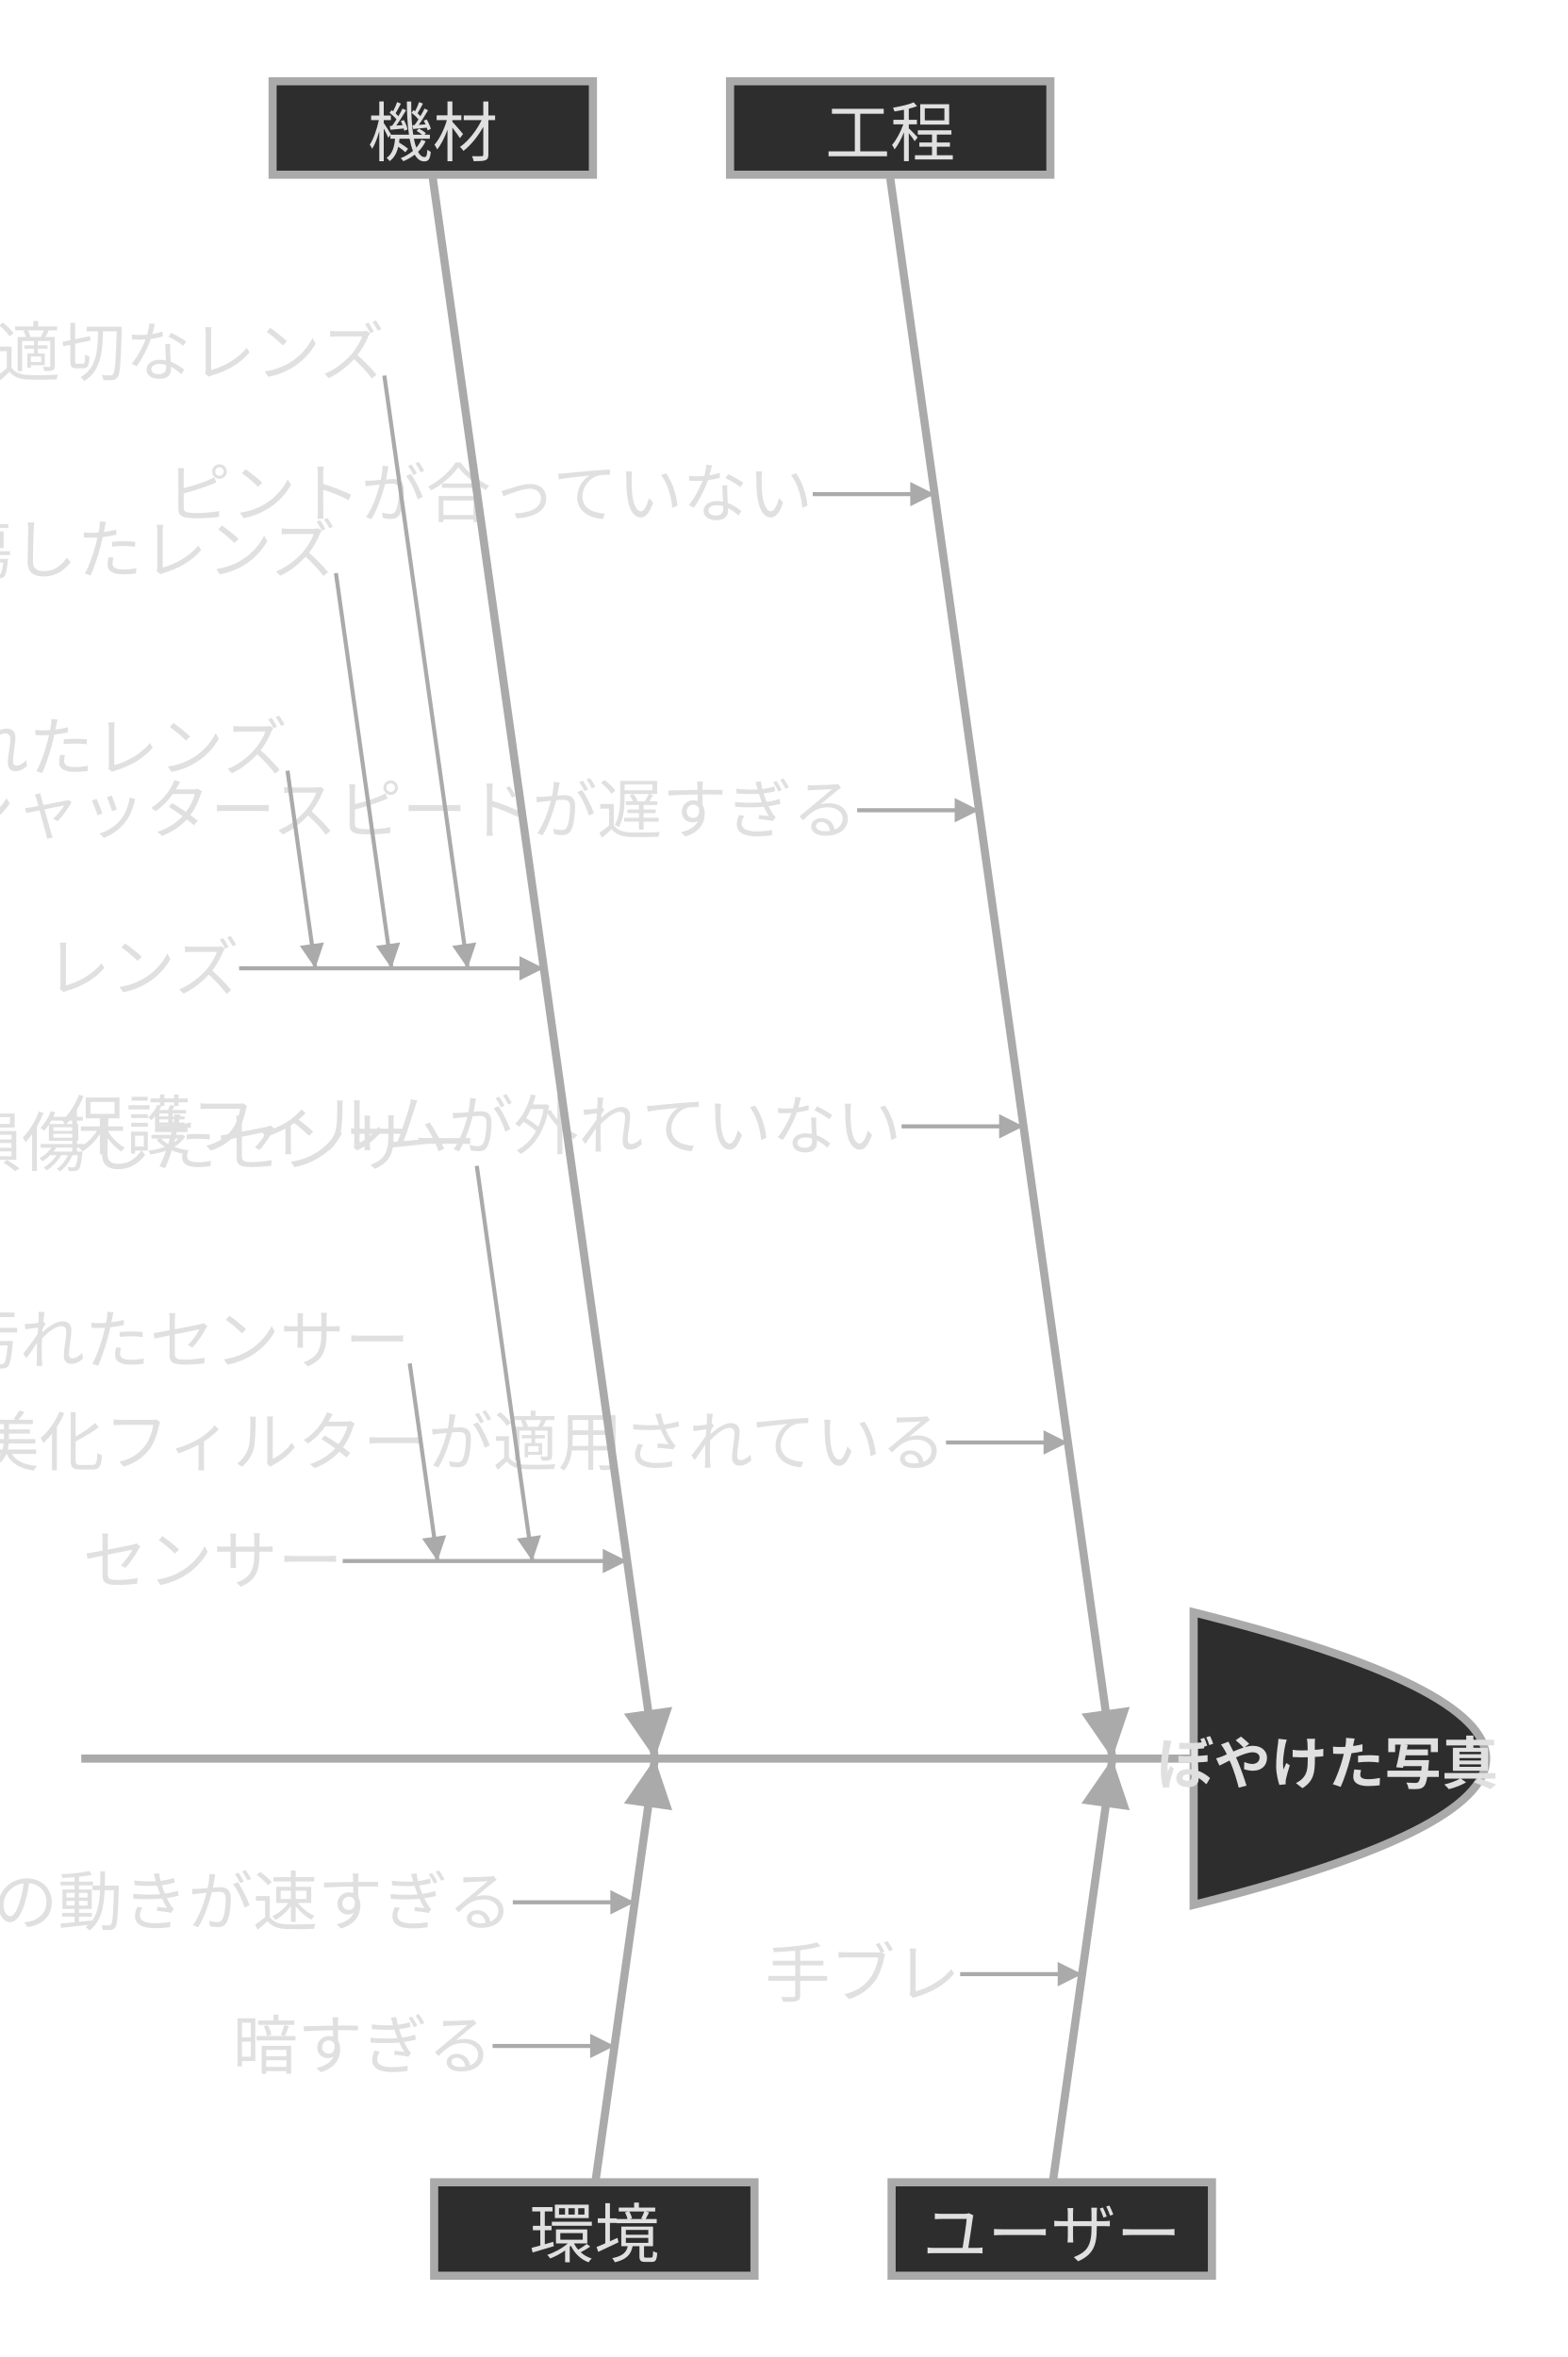
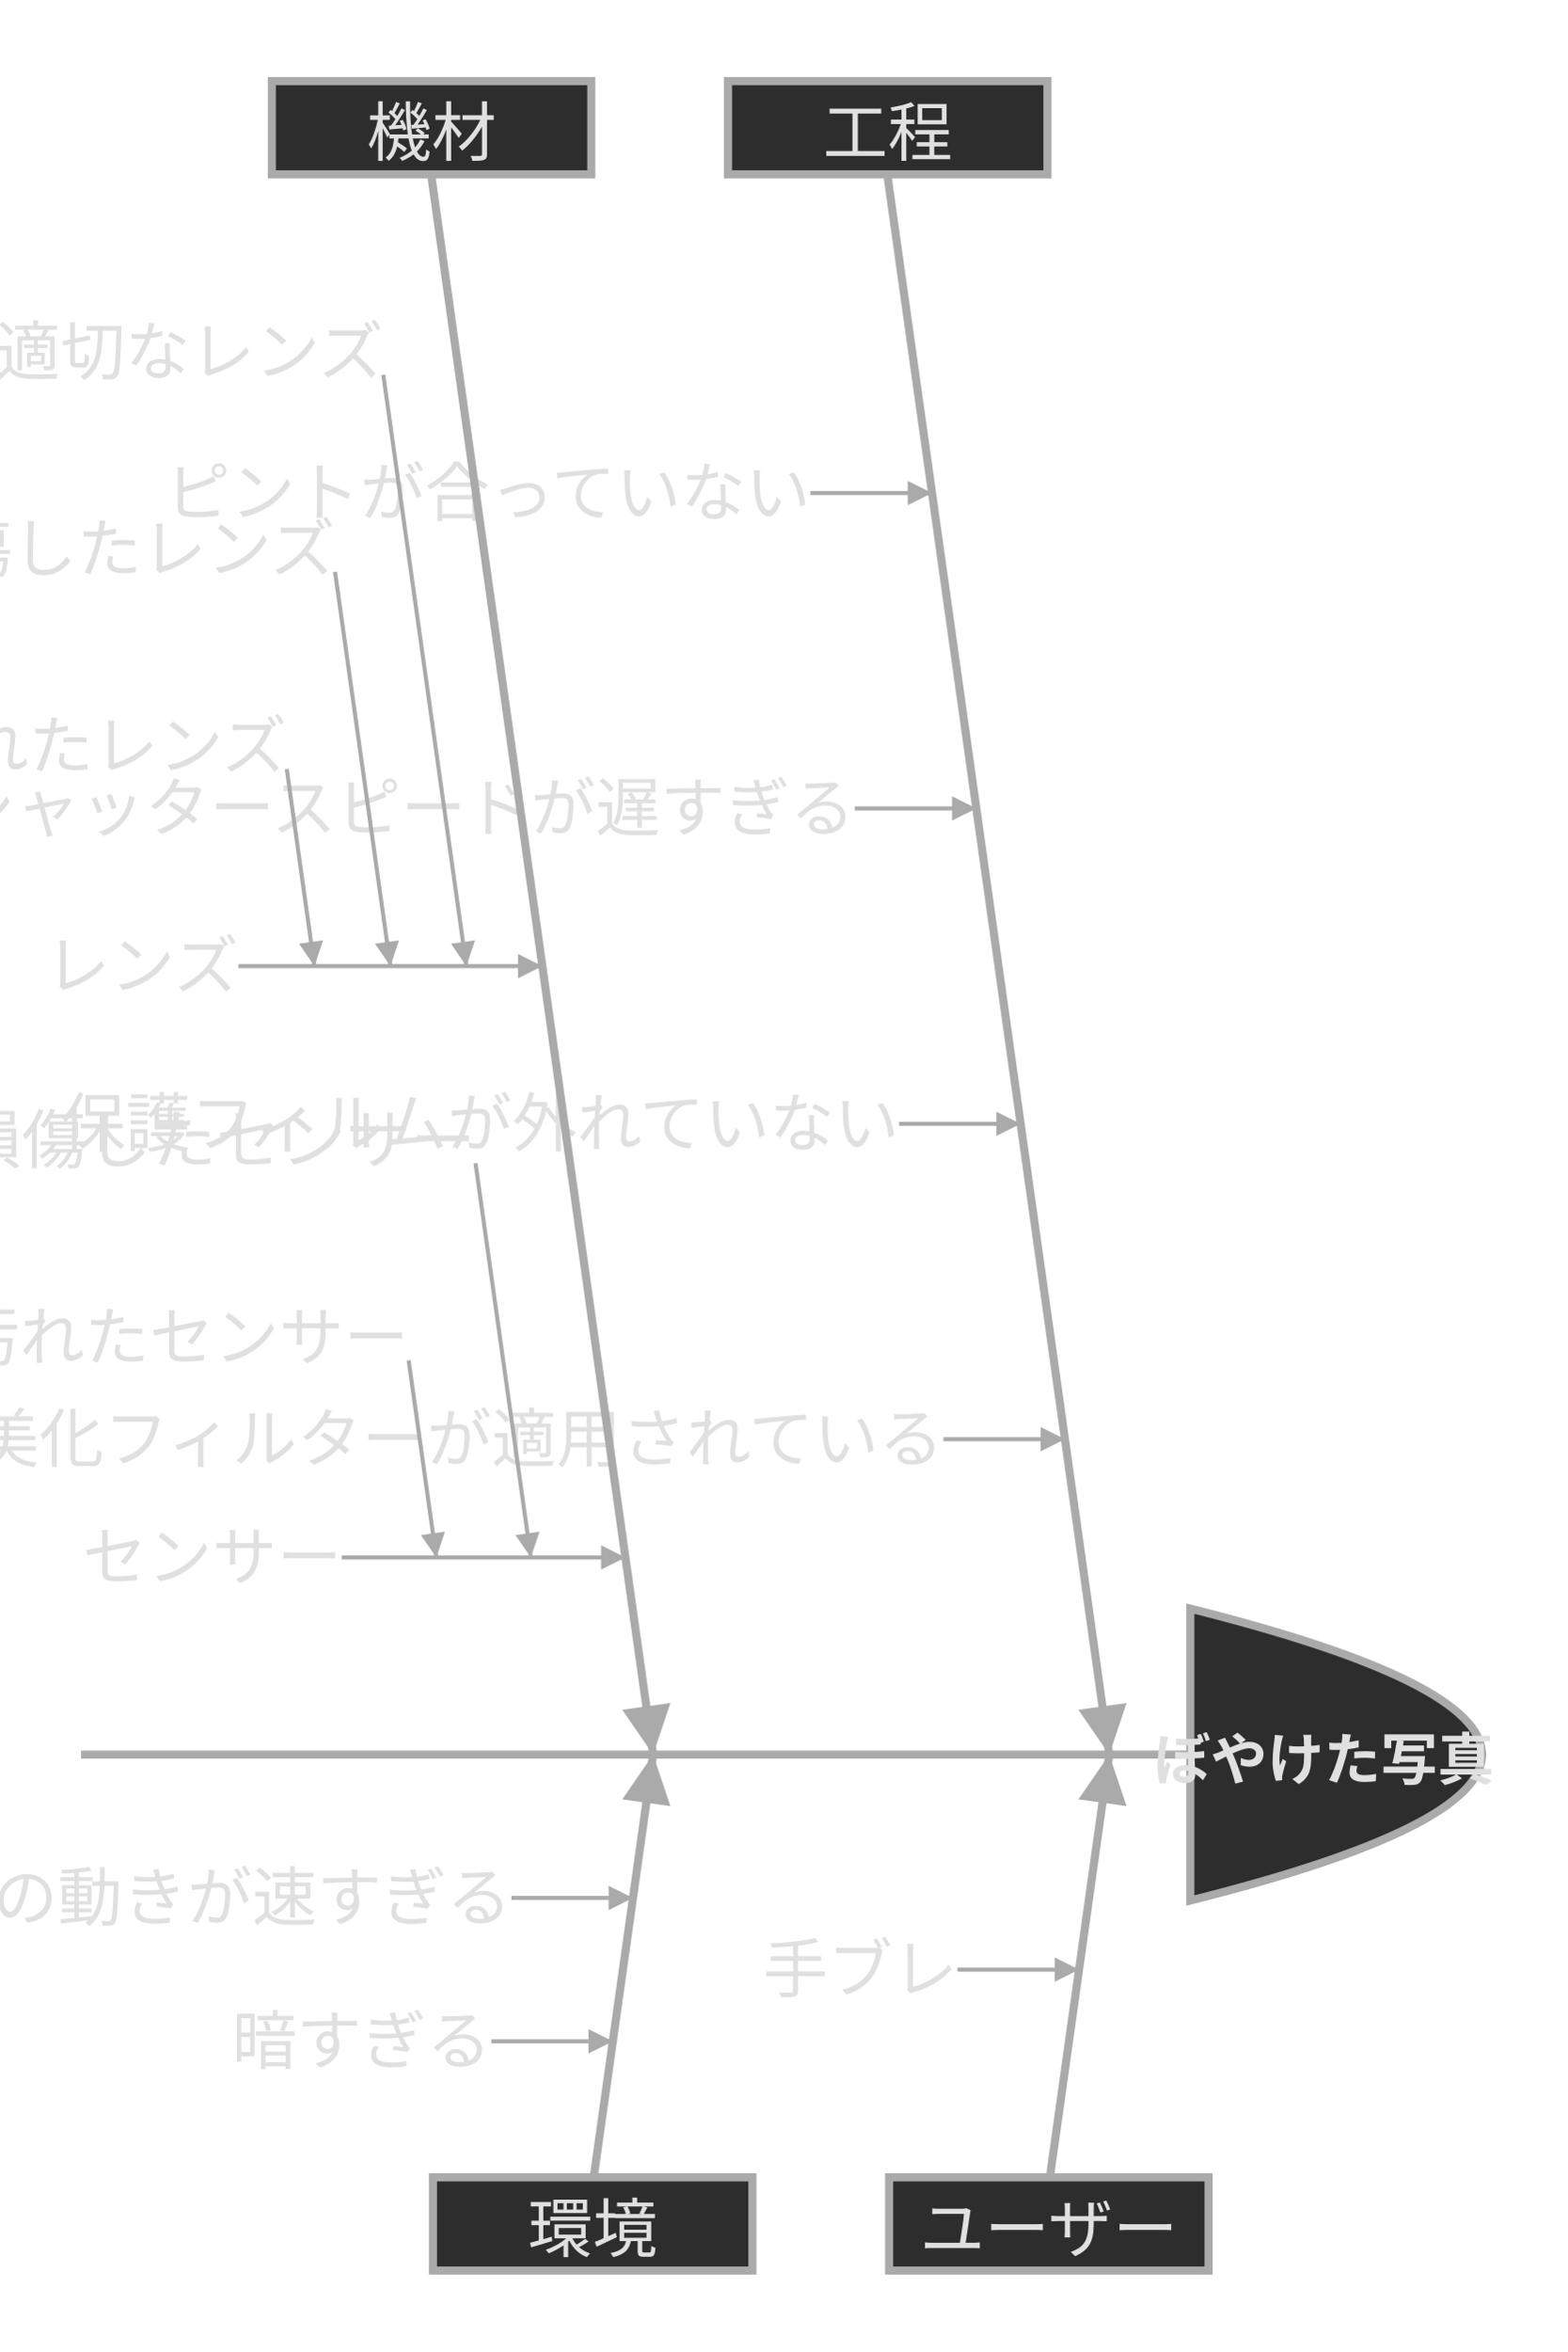
- <svg xmlns="http://www.w3.org/2000/svg" id="official-13-02-4" width="100%" style="max-width: 385.765px;" viewBox="-293.765 -39.989 385.765 580.134" role="graphics-document document" aria-roledescription="ishikawa">
+ <svg xmlns="http://www.w3.org/2000/svg" id="official-13-02-4" width="100%" style="max-width: 386.765px;" viewBox="-293.765 -40 386.765 580" role="graphics-document document" aria-roledescription="ishikawa">
  <style>#official-13-02-4{font-family:"trebuchet ms",verdana,arial,sans-serif;font-size:16px;fill:#e0e0e0;}@keyframes edge-animation-frame{from{stroke-dashoffset:0;}}@keyframes dash{to{stroke-dashoffset:0;}}#official-13-02-4 .edge-animation-slow{stroke-dasharray:9,5!important;stroke-dashoffset:900;animation:dash 50s linear infinite;stroke-linecap:round;}#official-13-02-4 .edge-animation-fast{stroke-dasharray:9,5!important;stroke-dashoffset:900;animation:dash 20s linear infinite;stroke-linecap:round;}#official-13-02-4 .error-icon{fill:#a44141;}#official-13-02-4 .error-text{fill:#ddd;stroke:#ddd;}#official-13-02-4 .edge-thickness-normal{stroke-width:1px;}#official-13-02-4 .edge-thickness-thick{stroke-width:3.5px;}#official-13-02-4 .edge-pattern-solid{stroke-dasharray:0;}#official-13-02-4 .edge-thickness-invisible{stroke-width:0;fill:none;}#official-13-02-4 .edge-pattern-dashed{stroke-dasharray:3;}#official-13-02-4 .edge-pattern-dotted{stroke-dasharray:2;}#official-13-02-4 .marker{fill:#AAAAAA;stroke:#AAAAAA;}#official-13-02-4 .marker.cross{stroke:#AAAAAA;}#official-13-02-4 svg{font-family:"trebuchet ms",verdana,arial,sans-serif;font-size:16px;}#official-13-02-4 p{margin:0;}#official-13-02-4 .ishikawa .ishikawa-spine,#official-13-02-4 .ishikawa .ishikawa-branch,#official-13-02-4 .ishikawa .ishikawa-sub-branch{stroke:#AAAAAA;stroke-width:2;fill:none;}#official-13-02-4 .ishikawa .ishikawa-sub-branch{stroke-width:1;}#official-13-02-4 .ishikawa .ishikawa-arrow{fill:#AAAAAA;}#official-13-02-4 .ishikawa .ishikawa-head{fill:#2D2D2D;stroke:#AAAAAA;stroke-width:2;}#official-13-02-4 .ishikawa .ishikawa-label-box{fill:#2D2D2D;stroke:#AAAAAA;stroke-width:2;}#official-13-02-4 .ishikawa text{font-family:"trebuchet ms",verdana,arial,sans-serif;font-size:16px;fill:#e0e0e0;}#official-13-02-4 .ishikawa .ishikawa-head-label{font-weight:600;text-anchor:middle;dominant-baseline:middle;font-size:14px;}#official-13-02-4 .ishikawa .ishikawa-label{text-anchor:end;}#official-13-02-4 .ishikawa .ishikawa-label.cause{text-anchor:middle;dominant-baseline:middle;}#official-13-02-4 .ishikawa .ishikawa-label.align{text-anchor:end;dominant-baseline:middle;}#official-13-02-4 .ishikawa .ishikawa-label.up{dominant-baseline:baseline;}#official-13-02-4 .ishikawa .ishikawa-label.down{dominant-baseline:hanging;}#official-13-02-4 .node .neo-node{stroke:#ccc;}#official-13-02-4 [data-look="neo"].node rect,#official-13-02-4 [data-look="neo"].cluster rect,#official-13-02-4 [data-look="neo"].node polygon{stroke:url(#official-13-02-4-gradient);filter:drop-shadow( 1px 2px 2px rgba(185,185,185,1));}#official-13-02-4 [data-look="neo"].node path{stroke:url(#official-13-02-4-gradient);stroke-width:1px;}#official-13-02-4 [data-look="neo"].node .outer-path{filter:drop-shadow( 1px 2px 2px rgba(185,185,185,1));}#official-13-02-4 [data-look="neo"].node .neo-line path{stroke:#ccc;filter:none;}#official-13-02-4 [data-look="neo"].node circle{stroke:url(#official-13-02-4-gradient);filter:drop-shadow( 1px 2px 2px rgba(185,185,185,1));}#official-13-02-4 [data-look="neo"].node circle .state-start{fill:#000000;}#official-13-02-4 [data-look="neo"].icon-shape .icon{fill:url(#official-13-02-4-gradient);filter:drop-shadow( 1px 2px 2px rgba(185,185,185,1));}#official-13-02-4 [data-look="neo"].icon-shape .icon-neo path{stroke:url(#official-13-02-4-gradient);filter:drop-shadow( 1px 2px 2px rgba(185,185,185,1));}#official-13-02-4 :root{--mermaid-font-family:"trebuchet ms",verdana,arial,sans-serif;}</style>
  <g />
  <g class="ishikawa">
    <defs>
      <marker id="ishikawa-arrow-official-13-02-4" viewBox="0 0 10 10" refX="0" refY="5" markerWidth="6" markerHeight="6" orient="auto">
        <path d="M 10 0 L 0 5 L 10 10 Z" class="ishikawa-arrow" />
      </marker>
    </defs>
    <line class="ishikawa-spine" x1="-273.765" y1="392.857" x2="0" y2="392.857" />
    <g class="ishikawa-head-group" transform="translate(0,392.8571)">
      <path class="ishikawa-head" d="M 0 -36 L 0 36 Q 144 0 0 -36 Z" />
-       <text class="ishikawa-head-label" text-anchor="start" x="0" y="0" transform="translate(33,1.34375)">
+       <text class="ishikawa-head-label" x="0" y="0" text-anchor="start" transform="translate(33,1.34375)">
        <tspan x="0" dy="0">ぼやけた写真</tspan>
      </text>
    </g>
    <g class="ishikawa-pair">
      <line class="ishikawa-branch" x1="-20" y1="392.857" x2="-74.675" y2="3.823" marker-start="url(#ishikawa-arrow-official-13-02-4)" />
      <g class="ishikawa-label-group">
        <rect class="ishikawa-label-box" x="-114.097" y="-19.989" width="78.844" height="23" />
        <text class="ishikawa-label cause" text-anchor="middle" x="-74.675" y="-7.177">
          <tspan x="-74.675" dy="0">工程</tspan>
        </text>
      </g>
      <g class="ishikawa-sub-group">
        <line class="ishikawa-sub-branch" x1="-30.935" y1="315.05" x2="-60.935" y2="315.05" marker-start="url(#ishikawa-arrow-official-13-02-4)" />
        <text class="ishikawa-label align" text-anchor="end" x="-60.935" y="315.05">
          <tspan x="-60.935" dy="0">美化フィルターが適用されている</tspan>
        </text>
      </g>
      <g class="ishikawa-sub-group">
        <line class="ishikawa-sub-branch" x1="-41.87" y1="237.244" x2="-71.87" y2="237.244" marker-start="url(#ishikawa-arrow-official-13-02-4)" />
        <text class="ishikawa-label align" text-anchor="end" x="-71.87" y="237.244">
          <tspan x="-71.87" dy="0">保護フィルムが外れていない</tspan>
        </text>
      </g>
      <g class="ishikawa-sub-group">
        <line class="ishikawa-sub-branch" x1="-52.805" y1="159.437" x2="-82.805" y2="159.437" marker-start="url(#ishikawa-arrow-official-13-02-4)" />
        <text class="ishikawa-label align" text-anchor="end" x="-82.805" y="159.437">
          <tspan x="-82.805" dy="0">シャッタースピードが遅すぎる</tspan>
        </text>
      </g>
      <g class="ishikawa-sub-group">
        <line class="ishikawa-sub-branch" x1="-63.74" y1="81.63" x2="-93.74" y2="81.63" marker-start="url(#ishikawa-arrow-official-13-02-4)" />
        <text class="ishikawa-label align" text-anchor="end" x="-93.74" y="81.63">
          <tspan x="-93.74" dy="0">ピントが合っていない</tspan>
        </text>
      </g>
      <line class="ishikawa-branch" x1="-20" y1="392.857" x2="-34.911" y2="498.957" marker-start="url(#ishikawa-arrow-official-13-02-4)" />
      <g class="ishikawa-label-group">
        <rect class="ishikawa-label-box" x="-74.333" y="497.145" width="78.844" height="23" />
        <text class="ishikawa-label cause" text-anchor="middle" x="-34.911" y="509.957">
          <tspan x="-34.911" dy="0">ユーザー</tspan>
        </text>
      </g>
      <g class="ishikawa-sub-group">
        <line class="ishikawa-sub-branch" x1="-27.456" y1="445.907" x2="-57.456" y2="445.907" marker-start="url(#ishikawa-arrow-official-13-02-4)" />
        <text class="ishikawa-label align" text-anchor="end" x="-57.456" y="445.907">
          <tspan x="-57.456" dy="0">手ブレ</tspan>
        </text>
      </g>
    </g>
    <g class="ishikawa-pair">
      <line class="ishikawa-branch" x1="-132.584" y1="392.857" x2="-187.259" y2="3.823" marker-start="url(#ishikawa-arrow-official-13-02-4)" />
      <g class="ishikawa-label-group">
        <rect class="ishikawa-label-box" x="-226.681" y="-19.989" width="78.844" height="23" />
        <text class="ishikawa-label cause" text-anchor="middle" x="-187.259" y="-7.177">
          <tspan x="-187.259" dy="0">機材</tspan>
        </text>
      </g>
      <g class="ishikawa-sub-group">
        <line class="ishikawa-sub-branch" x1="-139.418" y1="344.228" x2="-209.418" y2="344.228" marker-start="url(#ishikawa-arrow-official-13-02-4)" />
        <text class="ishikawa-label align" text-anchor="end" x="-209.418" y="344.228">
          <tspan x="-209.418" dy="0">センサー</tspan>
        </text>
      </g>
      <g class="ishikawa-sub-group">
        <line class="ishikawa-sub-branch" x1="-186.085" y1="344.228" x2="-192.919" y2="295.599" marker-start="url(#ishikawa-arrow-official-13-02-4)" />
        <text class="ishikawa-label up" text-anchor="end" x="-192.919" y="295.599">
          <tspan x="-192.919" dy="0">汚れたセンサー</tspan>
        </text>
      </g>
      <g class="ishikawa-sub-group">
        <line class="ishikawa-sub-branch" x1="-162.752" y1="344.228" x2="-176.42" y2="246.969" marker-start="url(#ishikawa-arrow-official-13-02-4)" />
        <text class="ishikawa-label up" text-anchor="end" x="-176.42" y="246.969">
          <tspan x="-176.42" dy="0">損傷したセンサー</tspan>
        </text>
      </g>
      <g class="ishikawa-sub-group">
        <line class="ishikawa-sub-branch" x1="-159.921" y1="198.34" x2="-234.921" y2="198.34" marker-start="url(#ishikawa-arrow-official-13-02-4)" />
        <text class="ishikawa-label align" text-anchor="end" x="-234.921" y="198.34">
          <tspan x="-234.921" dy="0">レンズ</tspan>
        </text>
      </g>
      <g class="ishikawa-sub-group">
        <line class="ishikawa-sub-branch" x1="-216.171" y1="198.34" x2="-223.006" y2="149.711" marker-start="url(#ishikawa-arrow-official-13-02-4)" />
        <text class="ishikawa-label up" text-anchor="end" x="-223.006" y="149.711">
          <tspan x="-223.006" dy="0">汚れたレンズ</tspan>
        </text>
      </g>
      <g class="ishikawa-sub-group">
        <line class="ishikawa-sub-branch" x1="-197.421" y1="198.34" x2="-211.09" y2="101.082" marker-start="url(#ishikawa-arrow-official-13-02-4)" />
        <text class="ishikawa-label up" text-anchor="end" x="-211.09" y="101.082">
          <tspan x="-211.09" dy="0">損傷したレンズ</tspan>
        </text>
      </g>
      <g class="ishikawa-sub-group">
        <line class="ishikawa-sub-branch" x1="-178.671" y1="198.34" x2="-199.175" y2="52.452" marker-start="url(#ishikawa-arrow-official-13-02-4)" />
        <text class="ishikawa-label up" text-anchor="end" x="-199.175" y="52.452">
          <tspan x="-199.175" dy="0">不適切なレンズ</tspan>
        </text>
      </g>
      <line class="ishikawa-branch" x1="-132.584" y1="392.857" x2="-147.495" y2="498.957" marker-start="url(#ishikawa-arrow-official-13-02-4)" />
      <g class="ishikawa-label-group">
        <rect class="ishikawa-label-box" x="-186.917" y="497.145" width="78.844" height="23" />
        <text class="ishikawa-label cause" text-anchor="middle" x="-147.495" y="509.957">
          <tspan x="-147.495" dy="0">環境</tspan>
        </text>
      </g>
      <g class="ishikawa-sub-group">
        <line class="ishikawa-sub-branch" x1="-137.554" y1="428.224" x2="-167.554" y2="428.224" marker-start="url(#ishikawa-arrow-official-13-02-4)" />
        <text class="ishikawa-label align" text-anchor="end" x="-167.554" y="428.224">
          <tspan x="-167.554" dy="0">被写体の動きが速すぎる</tspan>
        </text>
      </g>
      <g class="ishikawa-sub-group">
        <line class="ishikawa-sub-branch" x1="-142.525" y1="463.591" x2="-172.525" y2="463.591" marker-start="url(#ishikawa-arrow-official-13-02-4)" />
        <text class="ishikawa-label align" text-anchor="end" x="-172.525" y="463.591">
          <tspan x="-172.525" dy="0">暗すぎる</tspan>
        </text>
      </g>
    </g>
  </g>
</svg>
